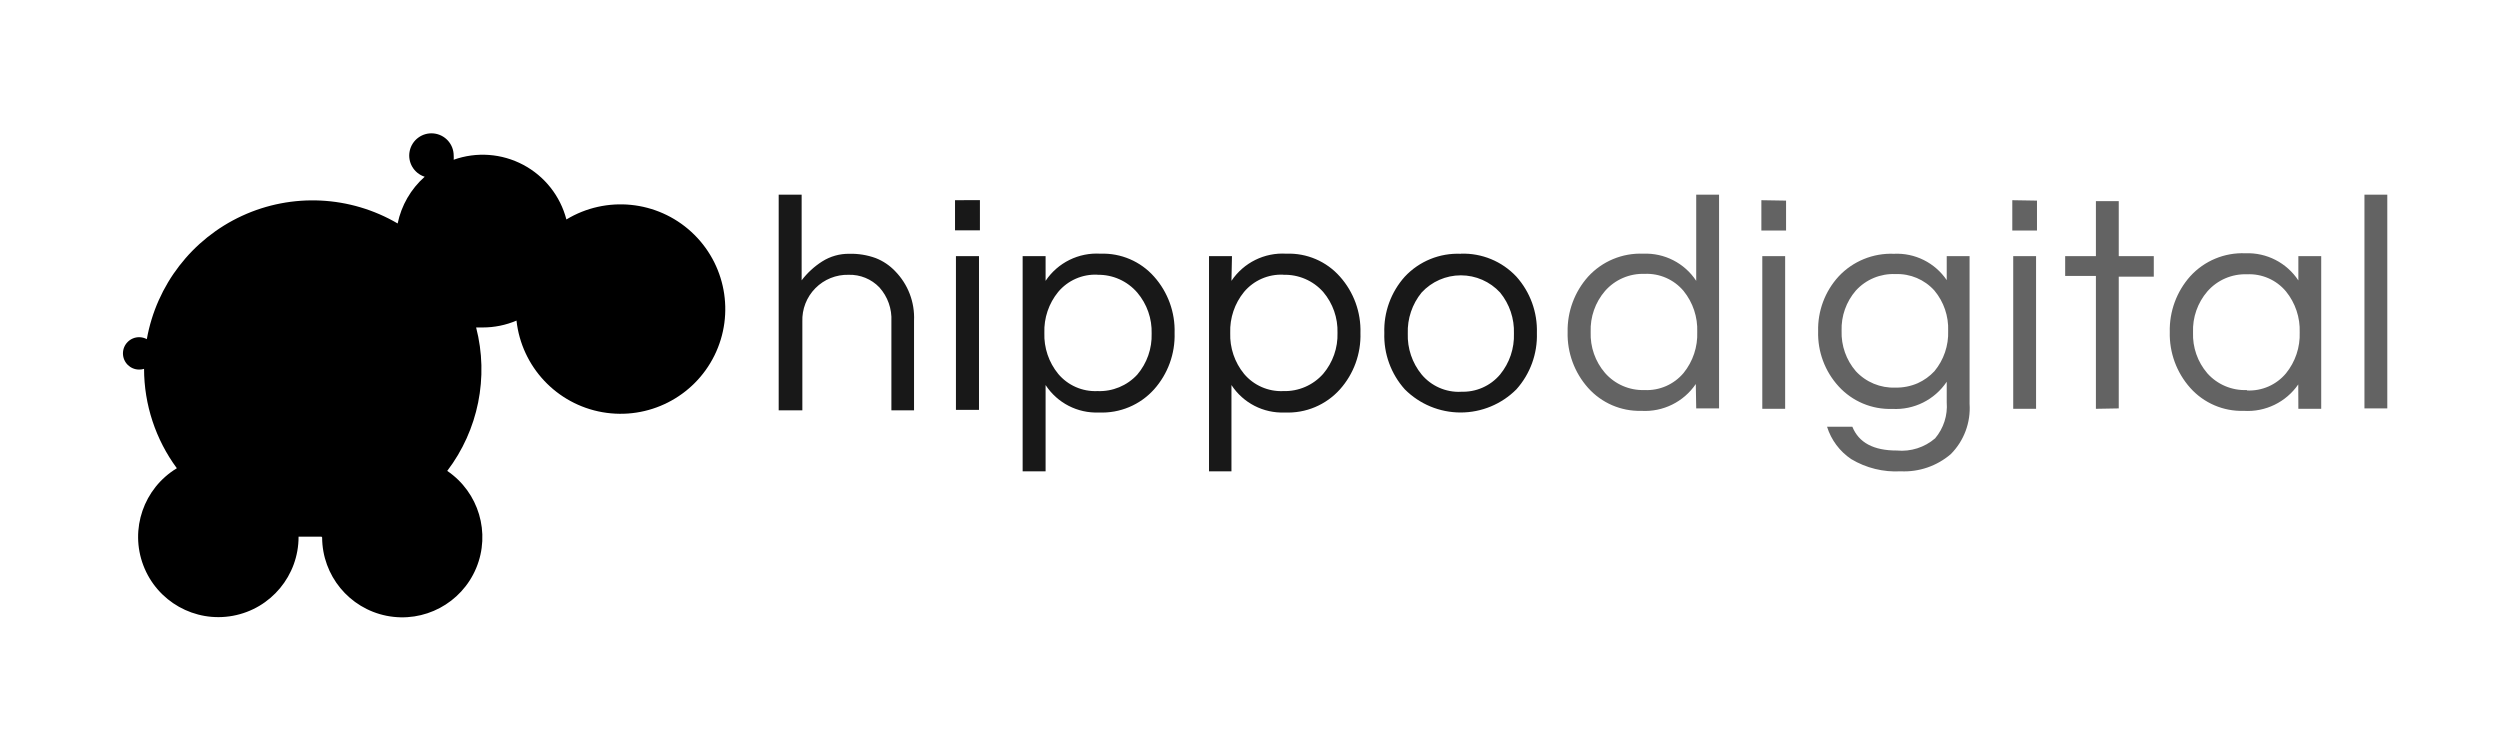
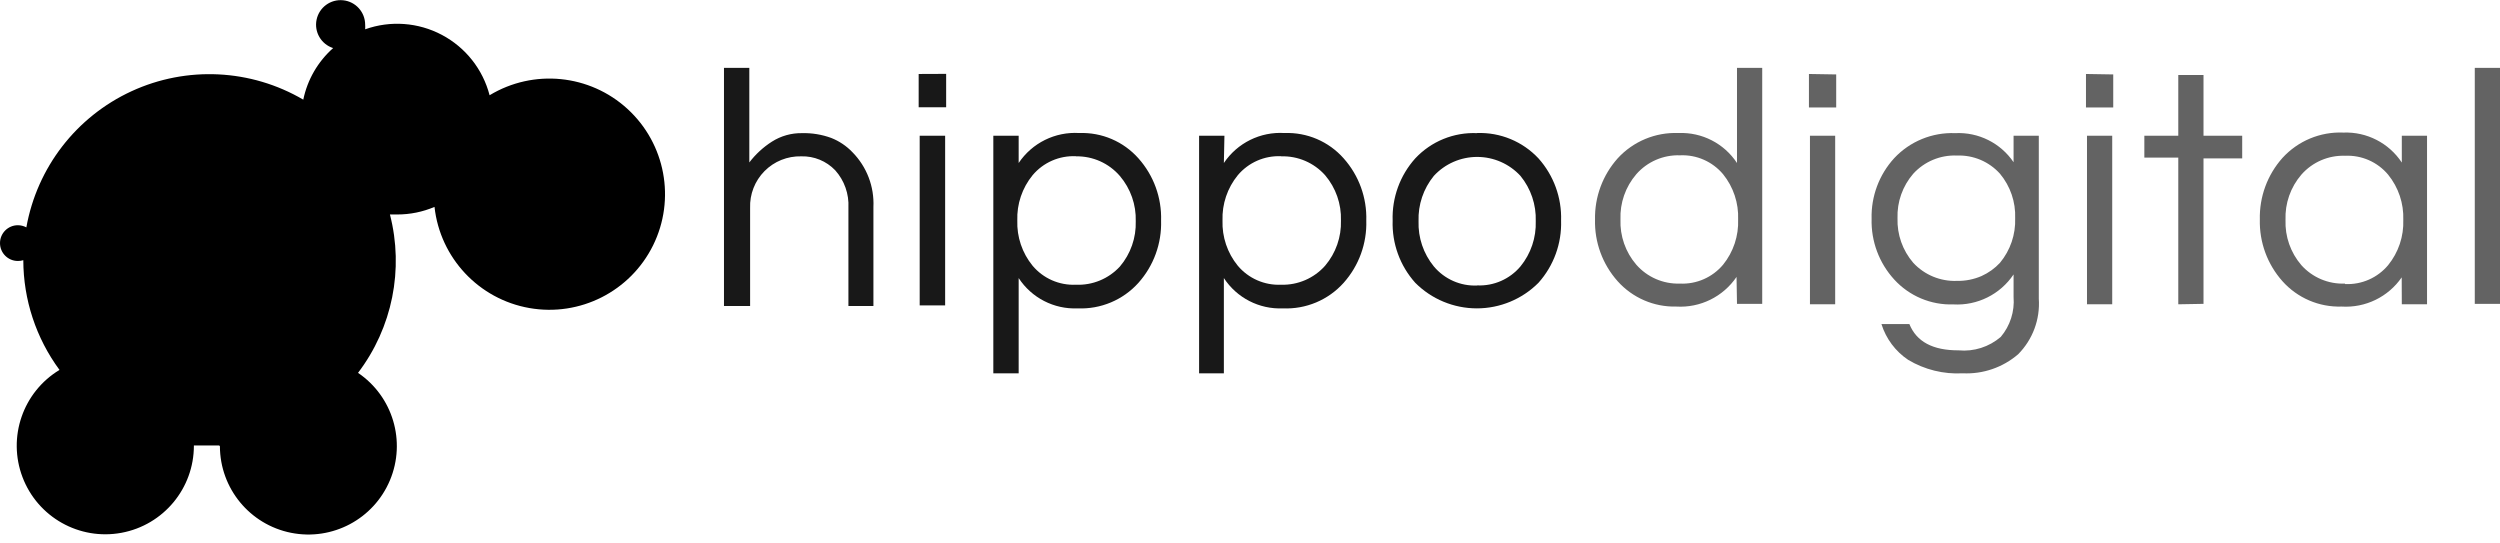
- <svg xmlns="http://www.w3.org/2000/svg" viewBox="0 0 244 72">
-   <path d="m165.51 37.48a6 6 0 0 1 -5.32 2.62 6.73 6.73 0 0 1 -5.19-2.24 7.88 7.88 0 0 1 -2-5.45 7.88 7.88 0 0 1 2-5.41 6.91 6.91 0 0 1 5.38-2.24 5.89 5.89 0 0 1 5.17 2.65v-8.41h2.23v20.86h-2.23zm-5 .59a4.69 4.69 0 0 0 3.81-1.67 6 6 0 0 0 1.33-4 6 6 0 0 0 -1.33-4 4.69 4.69 0 0 0 -3.81-1.67 4.91 4.91 0 0 0 -3.86 1.67 5.8 5.8 0 0 0 -1.4 4 5.8 5.8 0 0 0 1.4 4 4.91 4.91 0 0 0 3.84 1.67zm11.49-13.07h2.23v14.9h-2.23zm2.32-5.42v2.92h-2.41v-2.96zm15.68 7.76v-2.34h2.23v14.41a6.35 6.35 0 0 1 -1.83 4.91 7 7 0 0 1 -4.89 1.68 8.49 8.49 0 0 1 -4.83-1.19 5.94 5.94 0 0 1 -2.36-3.16h2.47q.94 2.33 4.34 2.32a5 5 0 0 0 3.74-1.19 4.86 4.86 0 0 0 1.13-3.52v-2a6 6 0 0 1 -5.32 2.65 6.77 6.77 0 0 1 -5.23-2.2 7.64 7.64 0 0 1 -2-5.37 7.64 7.64 0 0 1 2-5.36 7 7 0 0 1 5.39-2.21 5.87 5.87 0 0 1 5.16 2.57zm-5 10.49a5.19 5.19 0 0 0 2.17-.43 5.07 5.07 0 0 0 1.63-1.17 5.84 5.84 0 0 0 1.34-3.94 5.8 5.8 0 0 0 -1.34-3.93 4.86 4.86 0 0 0 -3.8-1.61 4.94 4.94 0 0 0 -3.87 1.61 5.71 5.71 0 0 0 -1.39 3.93 5.75 5.75 0 0 0 1.39 3.94 5 5 0 0 0 3.87 1.6zm11.49-12.83h2.23v14.9h-2.23zm2.32-5.42v2.92h-2.41v-2.96zm5.75 20.32v-12.97h-3v-1.93h3v-5.37h2.23v5.37h3.42v2h-3.42v12.86zm19.75-2.38a6 6 0 0 1 -5.31 2.58 6.72 6.72 0 0 1 -5.23-2.24 7.89 7.89 0 0 1 -2-5.45 7.89 7.89 0 0 1 2-5.45 6.89 6.89 0 0 1 5.38-2.24 5.91 5.91 0 0 1 5.17 2.65v-2.37h2.23v14.9h-2.23zm-5 .59a4.67 4.67 0 0 0 3.8-1.67 6 6 0 0 0 1.34-4 6 6 0 0 0 -1.34-4 4.67 4.67 0 0 0 -3.8-1.67 4.91 4.91 0 0 0 -3.87 1.67 5.8 5.8 0 0 0 -1.4 4 5.8 5.8 0 0 0 1.4 4 4.91 4.91 0 0 0 3.85 1.63zm13.69 1.75h-2.23v-20.86h2.23z" fill="#636363" />
-   <path d="m78.24 19v8.36a7.74 7.74 0 0 1 2-1.84 4.81 4.81 0 0 1 2.66-.75 7 7 0 0 1 2.57.42 5.26 5.26 0 0 1 1.89 1.27 6.47 6.47 0 0 1 1.85 4.84v8.75h-2.21v-8.69a4.6 4.6 0 0 0 -1.17-3.31 4 4 0 0 0 -3-1.23 4.41 4.41 0 0 0 -4.52 4.57v8.66h-2.31v-21.05zm15.06 6h2.25v15h-2.25zm2.34-5.47v2.95h-2.43v-2.94zm6.41 7.88a6 6 0 0 1 5.36-2.65 6.66 6.66 0 0 1 5.23 2.24 7.9 7.9 0 0 1 2 5.5 7.9 7.9 0 0 1 -2 5.5 6.83 6.83 0 0 1 -5.38 2.26 5.92 5.92 0 0 1 -5.21-2.68v8.42h-2.24v-21h2.24zm5.06-.6a4.72 4.72 0 0 0 -3.83 1.68 6 6 0 0 0 -1.35 4 6 6 0 0 0 1.35 4 4.72 4.72 0 0 0 3.83 1.68 5 5 0 0 0 3.89-1.61 5.9 5.9 0 0 0 1.4-4 5.9 5.9 0 0 0 -1.4-4 5 5 0 0 0 -3.89-1.74zm13.08.6a6 6 0 0 1 5.36-2.65 6.64 6.64 0 0 1 5.23 2.24 7.9 7.9 0 0 1 2 5.5 7.9 7.9 0 0 1 -2 5.5 6.81 6.81 0 0 1 -5.38 2.26 5.92 5.92 0 0 1 -5.21-2.68v8.42h-2.19v-21h2.24zm5.06-.6a4.73 4.73 0 0 0 -3.83 1.68 6 6 0 0 0 -1.35 4 6 6 0 0 0 1.35 4 4.73 4.73 0 0 0 3.83 1.68 5 5 0 0 0 3.89-1.68 5.9 5.9 0 0 0 1.4-4 5.9 5.9 0 0 0 -1.4-4 5 5 0 0 0 -3.89-1.67zm17.33-2.05a7.09 7.09 0 0 1 5.42 2.24 7.87 7.87 0 0 1 2 5.5 7.87 7.87 0 0 1 -2 5.5 7.69 7.69 0 0 1 -10.89 0 7.84 7.84 0 0 1 -2-5.5 7.84 7.84 0 0 1 2-5.5 7.06 7.06 0 0 1 5.47-2.23zm0 13.47a4.73 4.73 0 0 0 3.83-1.68 6 6 0 0 0 1.35-4 6 6 0 0 0 -1.35-4 5.21 5.21 0 0 0 -7.66 0 6 6 0 0 0 -1.35 4 6 6 0 0 0 1.35 4 4.73 4.73 0 0 0 3.83 1.69z" fill="#181818" />
-   <path d="m31.38 52.38c-.3 0-.59 0-.89 0-.46 0-.91 0-1.35 0a7.83 7.83 0 1 1 -11.88-6.68 16.38 16.38 0 0 1 -3.2-9.7 1.51 1.51 0 0 1 -.48.07 1.58 1.58 0 0 1 0-3.16 1.61 1.61 0 0 1 .75.19 16.43 16.43 0 0 1 24.48-11.29 8.35 8.35 0 0 1 2.64-4.56 2.17 2.17 0 1 1 2.83-2.07 2.73 2.73 0 0 1 0 .41 8.44 8.44 0 0 1 11 5.83 10.22 10.22 0 1 1 -4.87 9.87 8.37 8.37 0 0 1 -3.29.67h-.65a16.37 16.37 0 0 1 -2.82 14 7.82 7.82 0 1 1 -12.21 6.49z" fill-rule="evenodd" />
+ <svg xmlns="http://www.w3.org/2000/svg" width="221px" height="48px" viewBox="0 0 221 48" version="1.1">
+   <g id="Page-1" stroke="none" stroke-width="1" fill="none" fill-rule="evenodd">
+     <g id="hippo" fill-rule="nonzero">
+       <path d="M153.51,24.48 C152.322,26.23 150.301,27.225 148.19,27.1 C146.215,27.151 144.317,26.332 143,24.86 C141.664,23.364 140.949,21.415 141,19.41 C140.959,17.419 141.674,15.486 143,14 C144.375,12.497 146.344,11.677 148.38,11.76 C150.449,11.673 152.412,12.679 153.55,14.41 L153.55,6 L155.78,6 L155.78,26.86 L153.55,26.86 L153.51,24.48 Z M148.51,25.07 C149.971,25.138 151.38,24.52 152.32,23.4 C153.233,22.271 153.705,20.85 153.65,19.4 C153.705,17.95 153.233,16.529 152.32,15.4 C151.38,14.28 149.971,13.662 148.51,13.73 C147.038,13.68 145.621,14.293 144.65,15.4 C143.695,16.509 143.195,17.938 143.25,19.4 C143.195,20.862 143.695,22.291 144.65,23.4 C145.617,24.502 147.025,25.114 148.49,25.07 L148.51,25.07 Z M160,12 L162.23,12 L162.23,26.9 L160,26.9 L160,12 Z M162.32,6.58 L162.32,9.5 L159.91,9.5 L159.91,6.54 L162.32,6.58 Z M178,14.34 L178,12 L180.23,12 L180.23,26.41 C180.355,28.234 179.688,30.023 178.4,31.32 C177.044,32.484 175.295,33.085 173.51,33 C171.817,33.094 170.135,32.68 168.68,31.81 C167.556,31.056 166.724,29.941 166.32,28.65 L168.79,28.65 C169.417,30.203 170.863,30.977 173.13,30.97 C174.487,31.1 175.838,30.67 176.87,29.78 C177.696,28.801 178.102,27.536 178,26.26 L178,24.26 C176.819,26.021 174.797,27.029 172.68,26.91 C170.699,26.978 168.787,26.174 167.45,24.71 C166.112,23.247 165.395,21.322 165.45,19.34 C165.397,17.362 166.114,15.44 167.45,13.98 C168.84,12.495 170.808,11.689 172.84,11.77 C174.891,11.665 176.848,12.64 178,14.34 L178,14.34 Z M173,24.83 C173.746,24.844 174.486,24.698 175.17,24.4 C175.786,24.122 176.34,23.725 176.8,23.23 C177.715,22.126 178.192,20.723 178.14,19.29 C178.194,17.86 177.716,16.46 176.8,15.36 C175.835,14.285 174.443,13.696 173,13.75 C171.535,13.686 170.117,14.276 169.13,15.36 C168.188,16.448 167.692,17.852 167.74,19.29 C167.693,20.731 168.189,22.137 169.13,23.23 C170.124,24.304 171.538,24.889 173,24.83 L173,24.83 Z M184.49,12 L186.72,12 L186.72,26.9 L184.49,26.9 L184.49,12 Z M186.81,6.58 L186.81,9.5 L184.4,9.5 L184.4,6.54 L186.81,6.58 Z M192.56,26.9 L192.56,13.93 L189.56,13.93 L189.56,12 L192.56,12 L192.56,6.63 L194.79,6.63 L194.79,12 L198.21,12 L198.21,14 L194.79,14 L194.79,26.86 L192.56,26.9 Z M212.31,24.52 C211.115,26.252 209.1,27.23 207,27.1 C205.011,27.165 203.096,26.344 201.77,24.86 C200.435,23.364 199.72,21.415 199.77,19.41 C199.72,17.405 200.435,15.456 201.77,13.96 C203.144,12.454 205.114,11.634 207.15,11.72 C209.219,11.637 211.18,12.642 212.32,14.37 L212.32,12 L214.55,12 L214.55,26.9 L212.32,26.9 L212.31,24.52 Z M207.31,25.11 C208.768,25.178 210.174,24.56 211.11,23.44 C212.026,22.313 212.502,20.892 212.45,19.44 C212.502,17.988 212.026,16.567 211.11,15.44 C210.174,14.32 208.768,13.702 207.31,13.77 C205.835,13.716 204.413,14.33 203.44,15.44 C202.485,16.549 201.985,17.978 202.04,19.44 C201.985,20.902 202.485,22.331 203.44,23.44 C204.416,24.53 205.828,25.127 207.29,25.07 L207.31,25.11 Z M221,26.86 L218.77,26.86 L218.77,6 L221,6 L221,26.86 Z" id="Shape" fill="#636363" />
+       <path d="M66.24,6 L66.24,14.36 C66.793,13.634 67.47,13.011 68.24,12.52 C69.034,12.015 69.959,11.754 70.9,11.77 C71.775,11.748 72.647,11.89 73.47,12.19 C74.185,12.47 74.83,12.904 75.36,13.46 C76.624,14.745 77.294,16.499 77.21,18.3 L77.21,27.05 L75,27.05 L75,18.36 C75.063,17.145 74.642,15.955 73.83,15.05 C73.048,14.235 71.959,13.788 70.83,13.82 C69.613,13.789 68.438,14.262 67.582,15.127 C66.726,15.993 66.265,17.174 66.31,18.39 L66.31,27.05 L64,27.05 L64,6 L66.24,6 Z M81.3,12 L83.55,12 L83.55,27 L81.3,27 L81.3,12 Z M83.64,6.53 L83.64,9.48 L81.21,9.48 L81.21,6.54 L83.64,6.53 Z M90.05,14.41 C91.238,12.636 93.279,11.627 95.41,11.76 C97.401,11.687 99.319,12.509 100.64,14 C101.986,15.51 102.702,17.478 102.64,19.5 C102.702,21.522 101.986,23.49 100.64,25 C99.275,26.52 97.301,27.349 95.26,27.26 C93.172,27.349 91.192,26.33 90.05,24.58 L90.05,33 L87.81,33 L87.81,12 L90.05,12 L90.05,14.41 Z M95.11,13.81 C93.641,13.743 92.225,14.364 91.28,15.49 C90.36,16.616 89.881,18.037 89.93,19.49 C89.881,20.943 90.36,22.364 91.28,23.49 C92.225,24.616 93.641,25.237 95.11,25.17 C96.58,25.232 98.003,24.643 99,23.56 C99.946,22.446 100.445,21.021 100.4,19.56 C100.445,18.099 99.946,16.674 99,15.56 C98.028,14.429 96.601,13.791 95.11,13.82 L95.11,13.81 Z M108.19,14.41 C109.378,12.636 111.419,11.627 113.55,11.76 C115.541,11.684 117.461,12.506 118.78,14 C120.126,15.51 120.842,17.478 120.78,19.5 C120.842,21.522 120.126,23.49 118.78,25 C117.417,26.522 115.442,27.352 113.4,27.26 C111.312,27.349 109.332,26.33 108.19,24.58 L108.19,33 L106,33 L106,12 L108.24,12 L108.19,14.41 Z M113.25,13.81 C111.782,13.745 110.366,14.365 109.42,15.49 C108.5,16.616 108.021,18.037 108.07,19.49 C108.021,20.943 108.5,22.364 109.42,23.49 C110.366,24.615 111.782,25.235 113.25,25.17 C114.732,25.214 116.156,24.599 117.14,23.49 C118.086,22.376 118.585,20.951 118.54,19.49 C118.585,18.029 118.086,16.604 117.14,15.49 C116.155,14.385 114.73,13.773 113.25,13.82 L113.25,13.81 Z M130.58,11.76 C132.625,11.689 134.601,12.506 136,14 C137.349,15.508 138.065,17.478 138,19.5 C138.065,21.522 137.349,23.492 136,25 C134.557,26.447 132.598,27.26 130.555,27.26 C128.512,27.26 126.553,26.447 125.11,25 C123.758,23.494 123.042,21.523 123.11,19.5 C123.042,17.477 123.758,15.506 125.11,14 C126.52,12.493 128.518,11.678 130.58,11.77 L130.58,11.76 Z M130.58,25.23 C132.048,25.295 133.464,24.675 134.41,23.55 C135.33,22.424 135.809,21.003 135.76,19.55 C135.809,18.097 135.33,16.676 134.41,15.55 C133.424,14.48 132.035,13.872 130.58,13.872 C129.125,13.872 127.736,14.48 126.75,15.55 C125.83,16.676 125.351,18.097 125.4,19.55 C125.351,21.003 125.83,22.424 126.75,23.55 C127.694,24.678 129.11,25.303 130.58,25.24 L130.58,25.23 Z" id="Shape" fill="#181818" />
+       <path d="M19.38,39.38 C19.08,39.38 18.79,39.38 18.49,39.38 C18.03,39.38 17.58,39.38 17.14,39.38 C17.15,43.163 14.455,46.412 10.735,47.1 C7.015,47.789 3.335,45.72 1.991,42.184 C0.647,38.648 2.023,34.657 5.26,32.7 C3.187,29.89 2.066,26.492 2.06,23 C1.905,23.049 1.743,23.073 1.58,23.07 C0.707,23.07 -7.10542736e-15,22.363 -7.10542736e-15,21.49 C-7.10542736e-15,20.617 0.707,19.91 1.58,19.91 C1.842,19.911 2.099,19.977 2.33,20.1 C3.274,14.81 6.744,10.317 11.624,8.066 C16.503,5.816 22.174,6.094 26.81,8.81 C27.175,7.045 28.101,5.445 29.45,4.25 C28.391,3.912 27.759,2.828 27.986,1.74 C28.213,0.652 29.225,-0.089 30.331,0.024 C31.437,0.137 32.279,1.068 32.28,2.18 C32.29,2.316 32.29,2.454 32.28,2.59 C34.51,1.796 36.971,1.975 39.063,3.084 C41.155,4.192 42.685,6.129 43.28,8.42 C47.165,6.071 52.135,6.566 55.479,9.637 C58.824,12.707 59.742,17.616 57.733,21.688 C55.724,25.759 51.27,28.017 46.798,27.231 C42.326,26.445 38.91,22.803 38.41,18.29 C37.37,18.733 36.251,18.961 35.12,18.96 L34.47,18.96 C35.722,23.812 34.683,28.971 31.65,32.96 C34.73,35.049 35.911,39.019 34.473,42.452 C33.036,45.885 29.378,47.829 25.729,47.1 C22.079,46.371 19.449,43.172 19.44,39.45 L19.38,39.38 Z" id="Path" fill="#000000" />
+     </g>
+   </g>
</svg>
